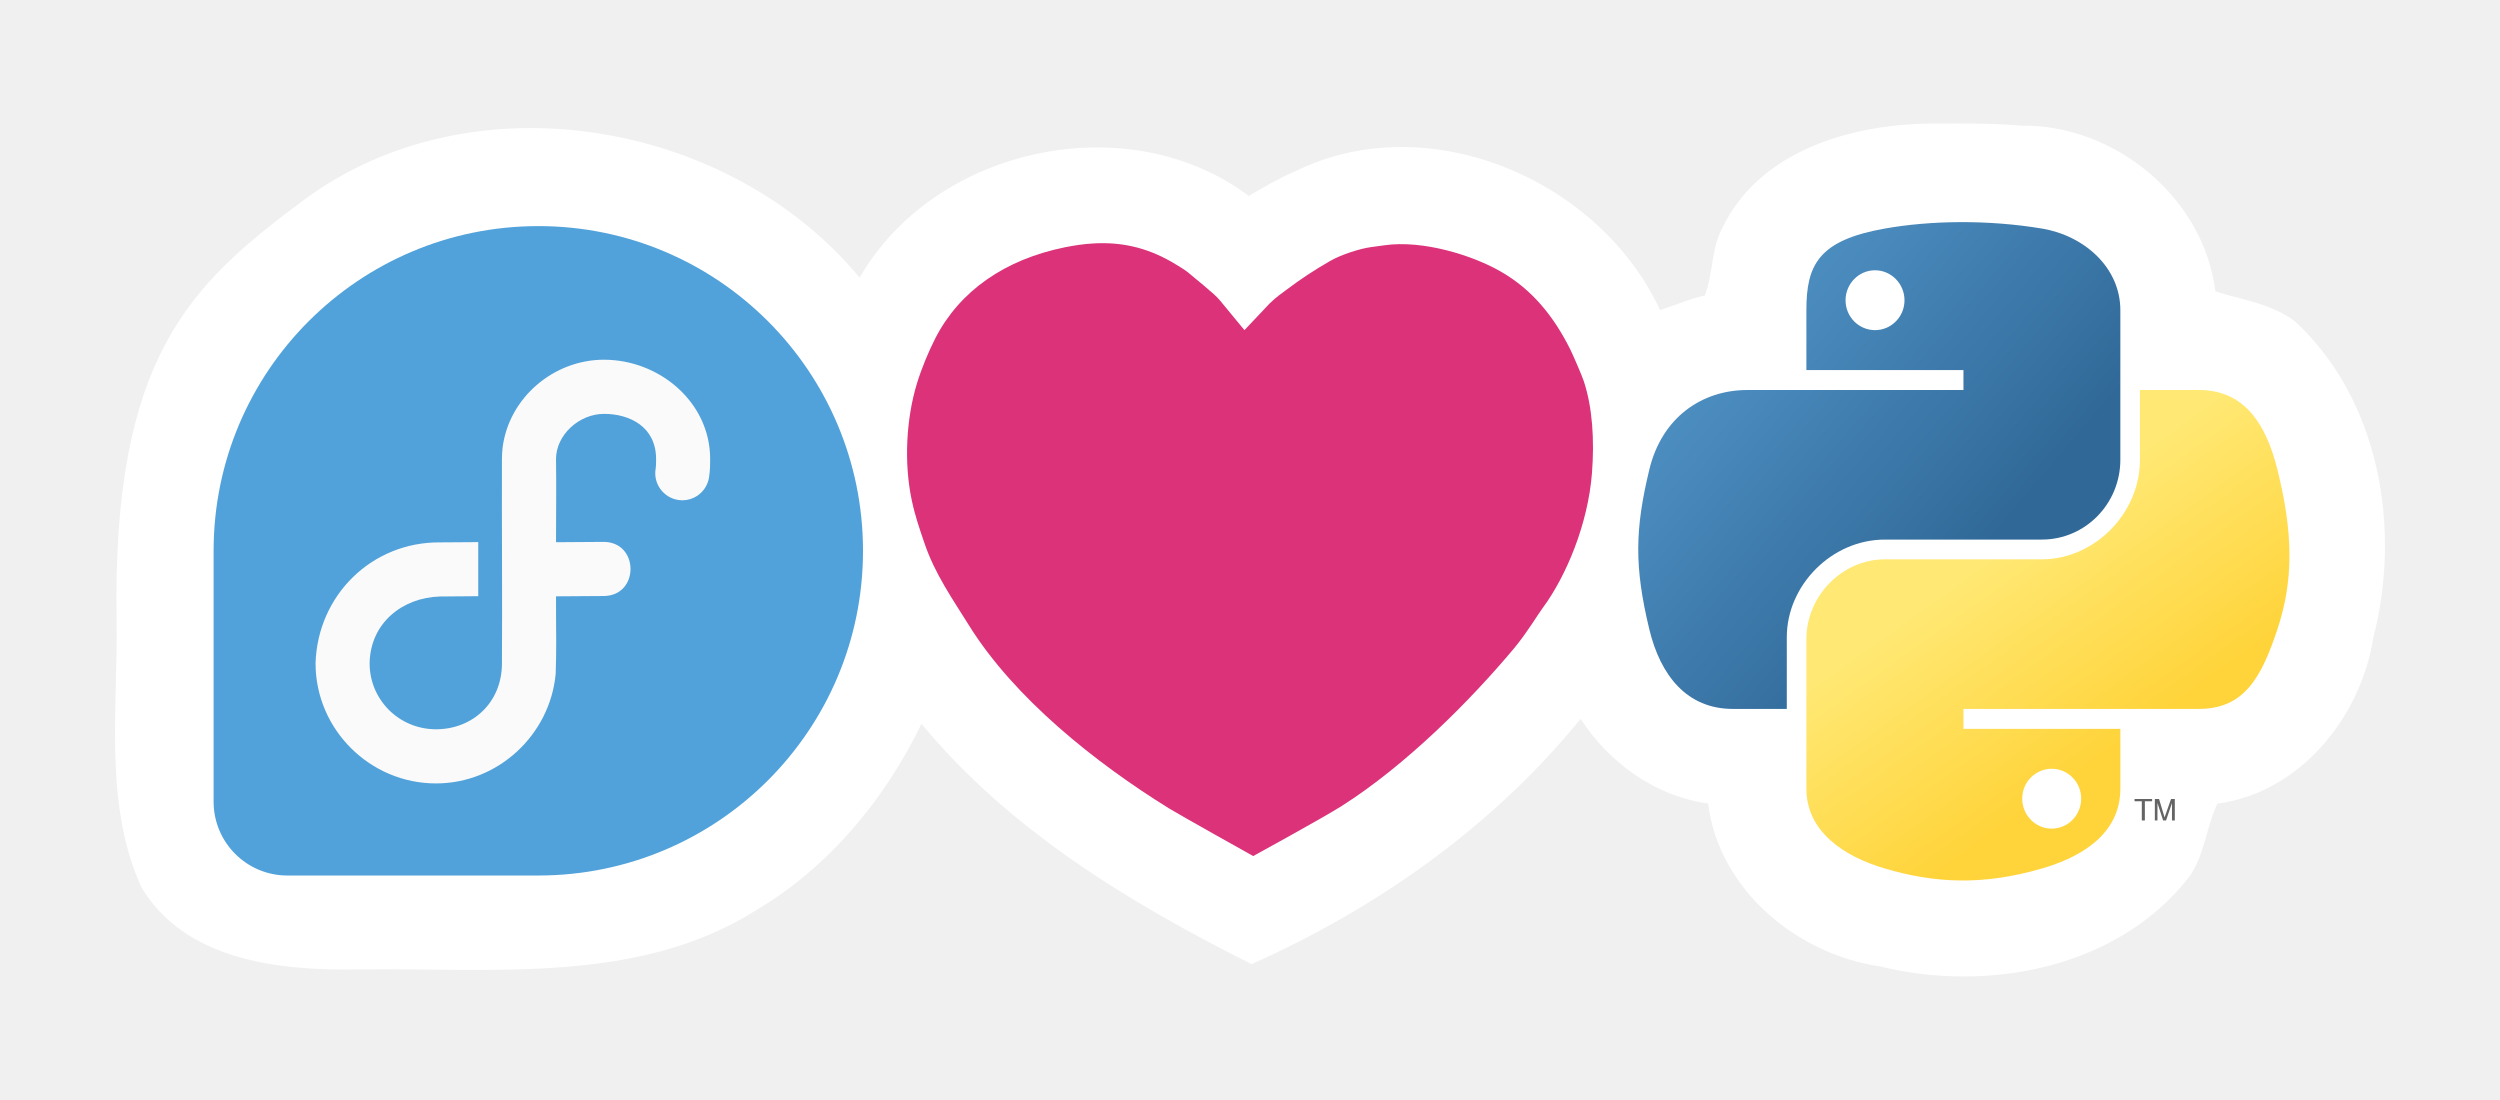
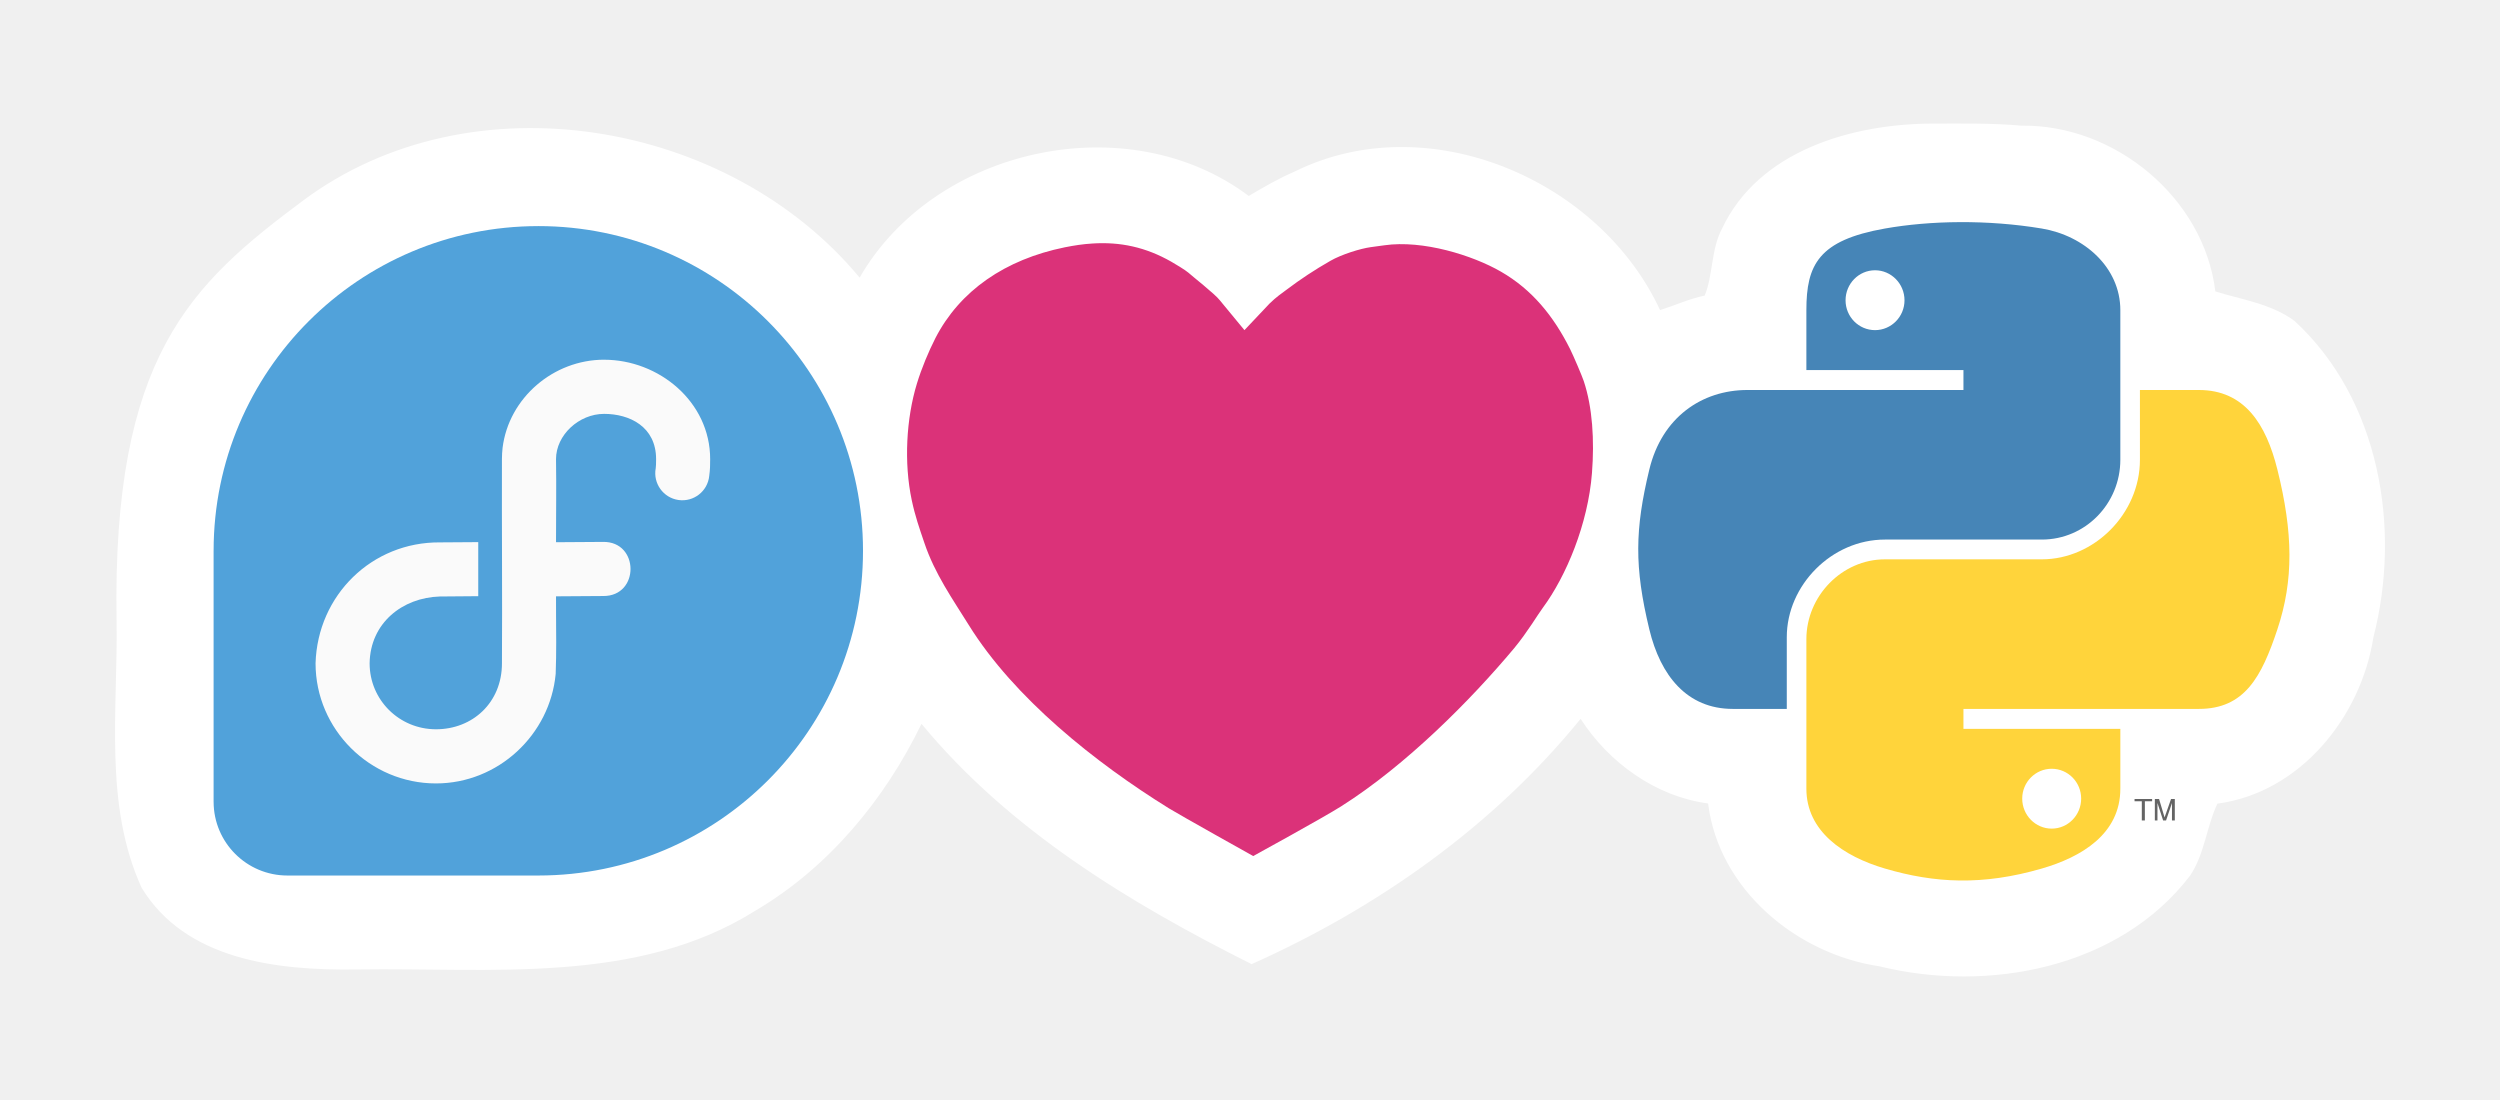
- <svg xmlns="http://www.w3.org/2000/svg" xmlns:xlink="http://www.w3.org/1999/xlink" width="100mm" height="44mm" viewBox="0 0 354.331 155.906" id="svg2" version="1.1">
-   <defs id="defs4">
-     <linearGradient xlink:href="#linearGradient4689" id="linearGradient1478" gradientUnits="userSpaceOnUse" gradientTransform="matrix(0.562541,0,0,0.567972,384.125,231.5083)" x1="26.649" y1="20.604" x2="135.665" y2="114.398" />
-     <linearGradient id="linearGradient4689">
-       <stop style="stop-color:#5a9fd4;stop-opacity:1;" offset="0" id="stop4691" />
-       <stop style="stop-color:#306998;stop-opacity:1;" offset="1" id="stop4693" />
-     </linearGradient>
-     <linearGradient xlink:href="#linearGradient4671" id="linearGradient1475" gradientUnits="userSpaceOnUse" gradientTransform="matrix(0.562541,0,0,0.567972,384.125,231.5083)" x1="150.961" y1="192.352" x2="112.031" y2="137.273" />
-     <linearGradient id="linearGradient4671">
-       <stop style="stop-color:#ffd43b;stop-opacity:1;" offset="0" id="stop4673" />
-       <stop style="stop-color:#ffe873;stop-opacity:1" offset="1" id="stop4675" />
-     </linearGradient>
-   </defs>
+ <svg xmlns="http://www.w3.org/2000/svg" width="100mm" height="44mm" viewBox="0 0 354.331 155.906" id="svg2" version="1.1">
+   <defs id="defs4" />
  <g style="display:inline" id="g11879" transform="translate(-120.0616,-210.7989)">
    <path style="fill:#ffffff;fill-opacity:1;fill-rule:nonzero;stroke:none" d="m 394.053,228.315 c -11.404,0.009 -24.725,3.792 -29.95,14.938 -1.529,2.891 -1.272,6.728 -2.435,9.439 -2.178,0.451 -4.209,1.392 -6.321,2.06 -8.605,-18.573 -32.982,-28.96 -51.798,-19.634 -2.253,0.965 -4.422,2.221 -6.499,3.456 -17.127,-12.877 -44.53,-6.913 -55.15,11.575 -18.598,-22.429 -55.092,-28.639 -78.847,-10.949 -15.963,11.887 -27.09,22.085 -26.47,59.556 0.208,12.542 -1.85,26.029 3.551,37.871 6.19,10.147 18.928,11.757 30.552,11.576 18.749,-0.292 39.668,2.231 56.464,-8.348 10.351,-6.103 18.311,-15.73 23.518,-26.467 12.454,15.082 29.508,25.395 46.789,34.061 17.831,-7.964 34.263,-19.548 46.629,-34.767 4.026,6.231 10.629,11.005 18.069,11.994 1.513,12.188 12.525,21.334 24.304,23.086 15.395,3.784 33.948,0.27 43.981,-12.819 2.092,-3.05 2.397,-7.16 3.906,-10.242 11.725,-1.567 20.344,-12.271 22.102,-23.564 3.981,-15.435 0.896,-33.697 -11.148,-44.825 -3.253,-2.457 -7.695,-3.087 -11.252,-4.211 -1.612,-13.279 -14.261,-23.691 -27.511,-23.492 -4.15,-0.38 -8.321,-0.29 -12.483,-0.292 z" id="path11883" />
    <g id="g211" style="stroke-width:0.675" transform="matrix(2.041631,0,0,2.041694,96.60536,24.63305)">
      <path d="m 48.86,106.878 c -12.445,0 -22.534,10.083 -22.542,22.525 h -0.001 v 17.445 h 0.001 c 0.006,2.825 2.297,5.112 5.123,5.112 0.007,0 0.018,0 0.025,0 h 0.001 17.399 c 12.446,-0.007 22.534,-10.095 22.534,-22.541 0,-12.451 -10.092,-22.542 -22.542,-22.542 z" style="fill:#51a2da;fill-opacity:1;fill-rule:nonzero;stroke:none;stroke-width:0.238" id="path244" />
      <path d="m 53.428,116.152 c -3.515,0 -6.62,2.647 -7.05,6.12 -0.029,0.291 -0.043,0.501 -0.044,0.765 -0.015,4.691 0.03,9.678 0.001,14.194 0,2.723 -2.034,4.577 -4.58,4.577 -2.551,0 -4.607,-2.037 -4.607,-4.581 0.043,-2.792 2.271,-4.56 4.878,-4.637 h 0.024 l 2.639,-0.022 v -3.752 l -2.64,0.018 c -4.743,-0.044 -8.516,3.67 -8.654,8.394 0,4.592 3.779,8.339 8.359,8.339 4.322,0 7.918,-3.38 8.311,-7.606 0.057,-1.439 0.03,-3.332 0.03,-3.332 0.007,-0.781 -0.015,-0.499 -0.007,-2.05 l 3.28,-0.022 c 2.54,0.019 2.515,-3.809 -0.025,-3.756 l -3.255,0.022 c 0,-1.925 0.03,-3.842 0,-5.771 0.004,-1.668 1.587,-3.139 3.34,-3.139 1.754,0 3.608,0.877 3.608,3.143 0,0.324 -0.008,0.512 -0.026,0.631 -0.196,1.051 0.524,2.053 1.582,2.205 1.058,0.15 2.028,-0.612 2.133,-1.676 0.061,-0.421 0.064,-0.79 0.064,-1.161 0,-3.998 -3.575,-6.901 -7.36,-6.901 z" style="fill:#fafafa;fill-opacity:1;fill-rule:nonzero;stroke:none;stroke-width:0.238" id="path246" />
    </g>
    <path style="display:inline;fill:#db3279;fill-opacity:1;fill-rule:nonzero;stroke:none" id="path11966" d="m 274.842,245.315 c 3.998,-0.266 7.613,0.515 11.229,2.576 0.478,0.266 2.009,1.19 2.41,1.545 0.478,0.444 3.807,3.055 4.457,3.908 0.325,0.409 3.501,4.246 3.501,4.246 0,0 3.022,-3.215 3.558,-3.766 0.918,-0.906 1.779,-1.492 2.448,-1.99 1.951,-1.474 3.941,-2.789 6.179,-4.068 1.569,-0.906 4.266,-1.741 5.7,-1.936 0.402,-0.053 1.473,-0.195 1.951,-0.266 5.452,-0.782 12.51,1.421 16.508,3.731 4.419,2.54 7.46,6.289 9.813,10.978 0.516,1.048 1.702,3.837 1.932,4.53 1.243,3.713 1.53,8.403 1.167,13.039 -0.555,7.212 -3.654,14.62 -6.963,19.097 -0.67,0.888 -2.2,3.482 -4.055,5.72 -6.179,7.39 -15.322,16.592 -24.523,22.419 -2.582,1.634 -12.472,7.052 -12.472,7.052 0,0 -10.31,-5.756 -11.955,-6.768 -10.425,-6.466 -21.941,-15.633 -28.368,-25.989 -2.238,-3.606 -4.82,-7.248 -6.293,-11.653 -0.689,-2.025 -1.301,-3.766 -1.779,-6.022 -1.129,-5.312 -0.784,-11.565 0.727,-16.521 0.67,-2.203 1.664,-4.565 2.621,-6.448 3.462,-6.733 9.89,-11.156 18.344,-12.879 1.339,-0.266 2.621,-0.462 3.864,-0.533" />
-     <g id="g921" style="display:inline">
+     <g id="g1509" style="display:inline">
      <path d="m 423.625,327.09 h 0.434 v -2.722 h 1.028 v -0.324 h -2.49 v 0.324 h 1.028 v 2.722 m 1.847,0 h 0.371 v -2.486 l 0.805,2.486 h 0.413 l 0.839,-2.477 v 2.477 h 0.404 v -3.046 h -0.535 l -0.916,2.61 -0.782,-2.61 h -0.598 v 3.046" style="font-style:normal;font-weight:normal;font-size:15.165px;line-height:125%;font-family:'Bitstream Vera Sans';display:inline;fill:#646464;fill-opacity:1;stroke:none;stroke-width:1px;stroke-linecap:butt;stroke-linejoin:miter;stroke-opacity:1" id="text3004" />
-       <g id="g4179" transform="matrix(0.8303049,0,0,0.8303007,20.86605,40.34212)">
-         <path id="path1948" d="m 454.035,243.212 c -4.584,0.021 -8.961,0.412 -12.812,1.094 -11.346,2.005 -13.406,6.2 -13.406,13.938 v 10.219 h 26.812 v 3.406 h -26.812 -10.062 c -7.792,0 -14.616,4.684 -16.75,13.594 -2.462,10.213 -2.571,16.586 0,27.25 1.906,7.938 6.458,13.594 14.25,13.594 h 9.219 v -12.25 c 0,-8.85 7.657,-16.656 16.75,-16.656 h 26.781 c 7.455,0 13.406,-6.138 13.406,-13.625 v -25.531 c 0,-7.266 -6.13,-12.725 -13.406,-13.938 -4.606,-0.767 -9.385,-1.115 -13.969,-1.094 z m -14.5,8.219 c 2.77,0 5.031,2.299 5.031,5.125 0,2.816 -2.262,5.094 -5.031,5.094 -2.779,0 -5.031,-2.277 -5.031,-5.094 0,-2.826 2.252,-5.125 5.031,-5.125 z" style="fill:url(#linearGradient1478);fill-opacity:1" />
-         <path id="path1950" d="m 484.754,271.868 v 11.906 c 0,9.231 -7.826,17 -16.75,17 h -26.781 c -7.336,0 -13.406,6.278 -13.406,13.625 v 25.531 c 0,7.266 6.319,11.54 13.406,13.625 8.487,2.496 16.626,2.947 26.781,0 6.75,-1.954 13.406,-5.888 13.406,-13.625 v -10.219 h -26.781 v -3.406 h 26.781 13.406 c 7.792,0 10.696,-5.435 13.406,-13.594 2.799,-8.399 2.68,-16.476 0,-27.25 -1.926,-7.757 -5.604,-13.594 -13.406,-13.594 z m -15.062,64.656 c 2.779,0 5.031,2.277 5.031,5.094 0,2.826 -2.252,5.125 -5.031,5.125 -2.77,0 -5.031,-2.299 -5.031,-5.125 10e-6,-2.816 2.262,-5.094 5.031,-5.094 z" style="fill:url(#linearGradient1475);fill-opacity:1" />
-       </g>
+       <path id="path1948" d="m 397.853,242.281 c -3.806,0.018 -7.44,0.342 -10.638,0.908 -9.421,1.664 -11.131,5.148 -11.131,11.572 v 8.485 h 22.262 v 2.828 h -22.262 -8.355 c -6.47,0 -12.135,3.889 -13.908,11.287 -2.044,8.48 -2.135,13.771 0,22.626 1.582,6.591 5.362,11.287 11.832,11.287 h 7.654 v -10.171 c 0,-7.348 6.358,-13.83 13.908,-13.83 h 22.236 c 6.19,0 11.131,-5.097 11.131,-11.313 v -21.199 c 0,-6.033 -5.09,-10.565 -11.131,-11.572 -3.824,-0.637 -7.792,-0.926 -11.598,-0.908 z m -12.039,6.824 c 2.3,0 4.177,1.909 4.177,4.255 0,2.338 -1.878,4.229 -4.177,4.229 -2.308,0 -4.177,-1.891 -4.177,-4.229 0,-2.347 1.87,-4.255 4.177,-4.255 z" style="fill:#4685b7;fill-opacity:1;stroke-width:0.83" />
+       <path id="path1950" d="m 423.359,266.074 v 9.886 c 0,7.664 -6.498,14.115 -13.908,14.115 h -22.236 c -6.091,0 -11.131,5.213 -11.131,11.313 v 21.199 c 0,6.033 5.246,9.582 11.131,11.313 7.047,2.072 13.805,2.447 22.236,0 5.605,-1.623 11.131,-4.888 11.131,-11.313 v -8.485 h -22.236 v -2.828 h 22.236 11.131 c 6.47,0 8.881,-4.513 11.131,-11.287 2.324,-6.974 2.225,-13.68 0,-22.626 -1.599,-6.441 -4.653,-11.287 -11.131,-11.287 z m -12.506,53.684 c 2.308,0 4.177,1.891 4.177,4.229 0,2.347 -1.87,4.255 -4.177,4.255 -2.3,0 -4.177,-1.909 -4.177,-4.255 10e-6,-2.338 1.878,-4.229 4.177,-4.229 z" style="fill:#ffd43b;fill-opacity:1;stroke-width:0.83" />
    </g>
  </g>
</svg>
